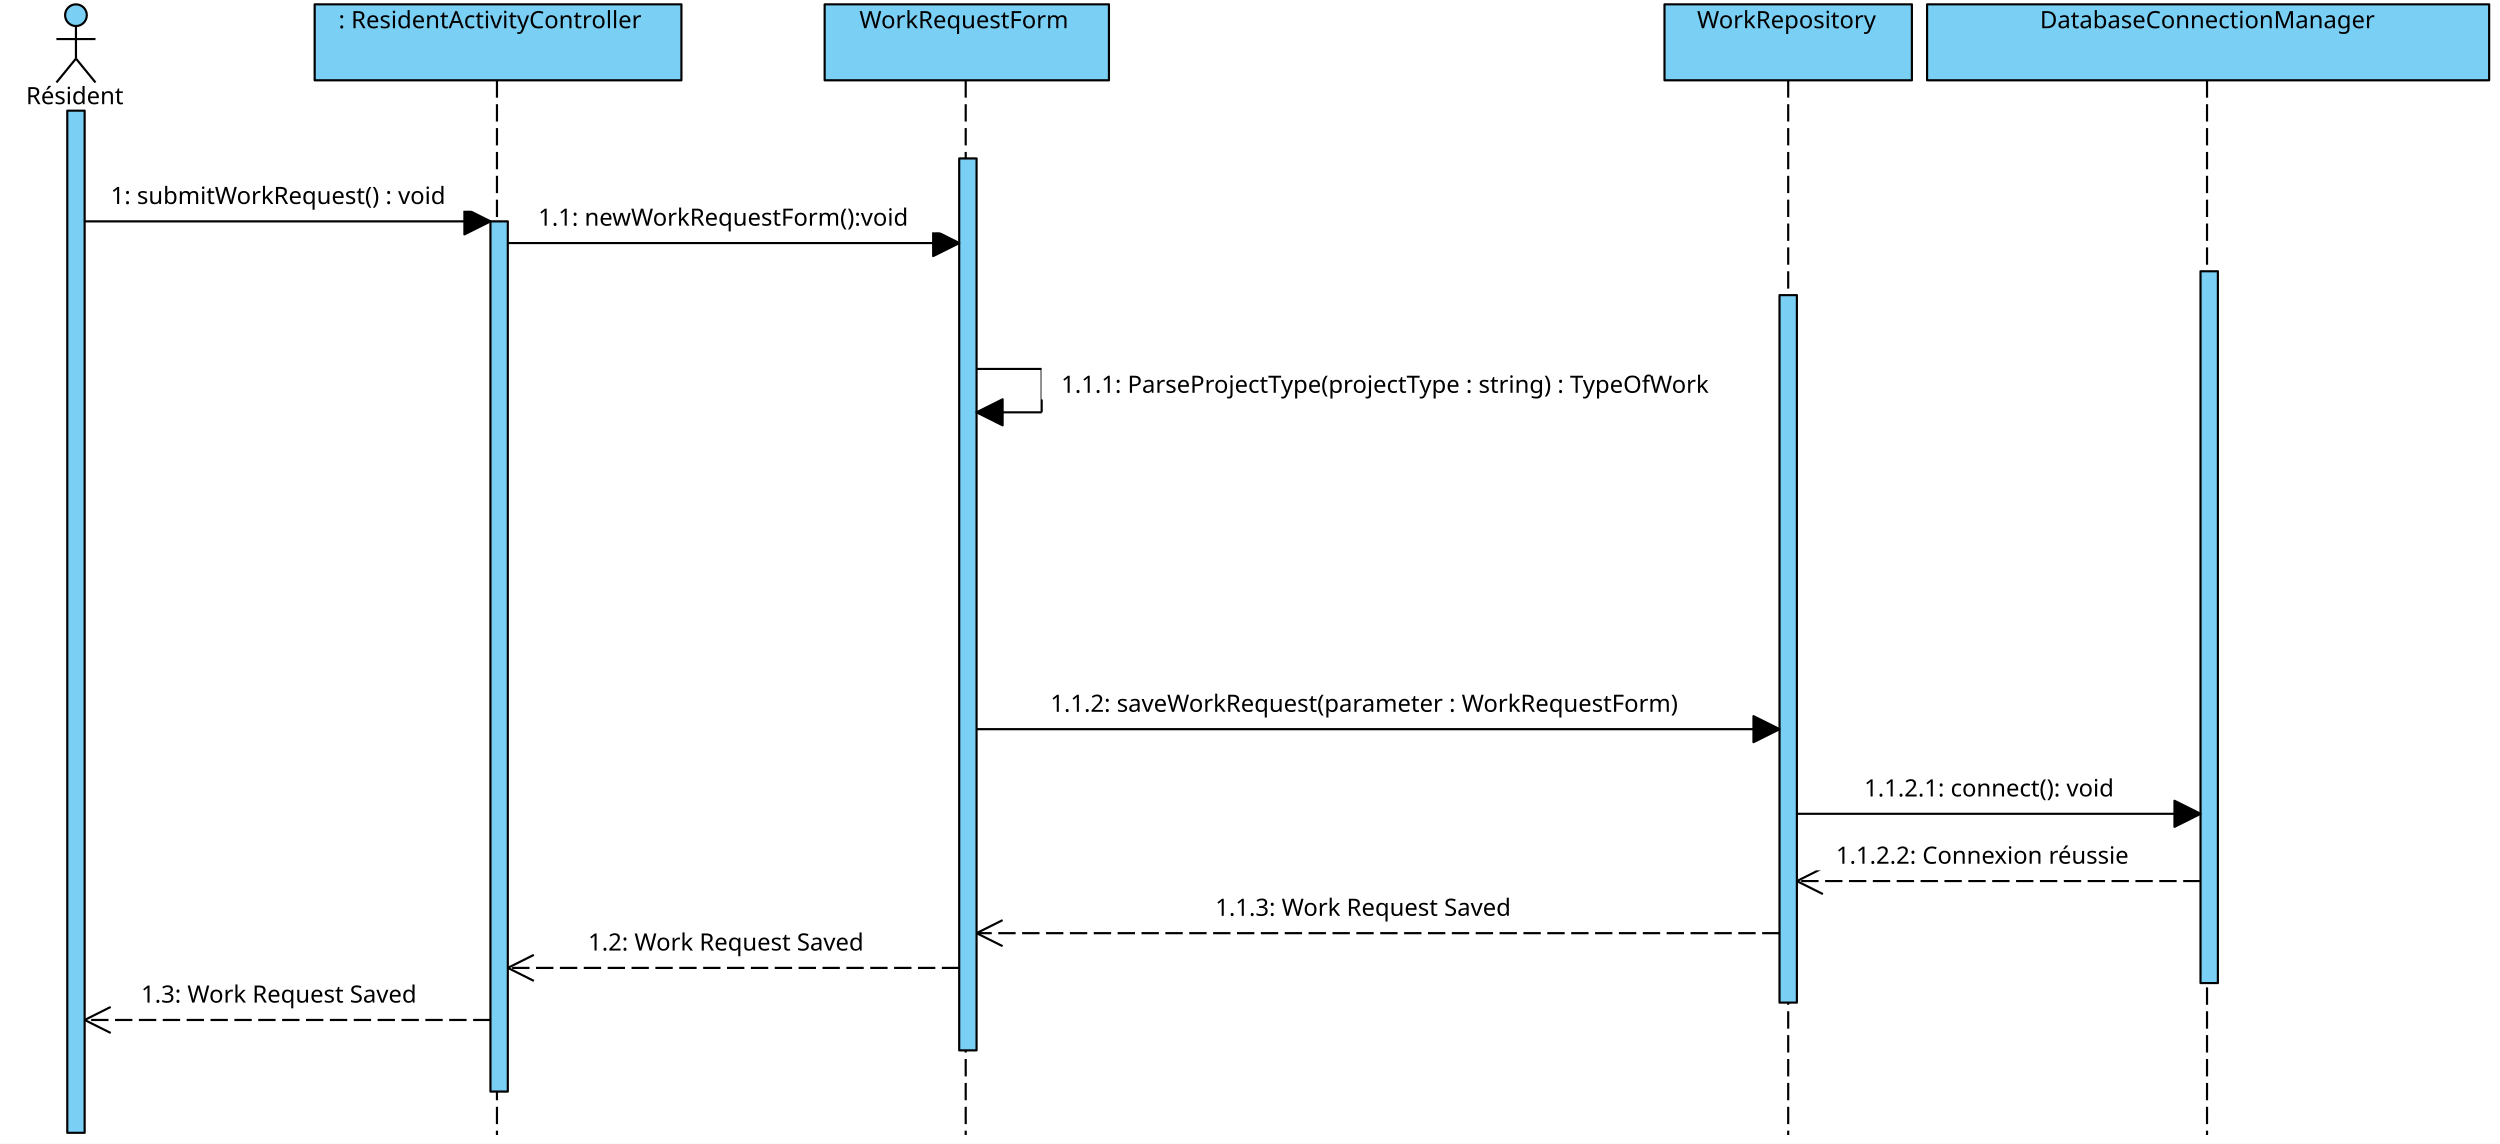
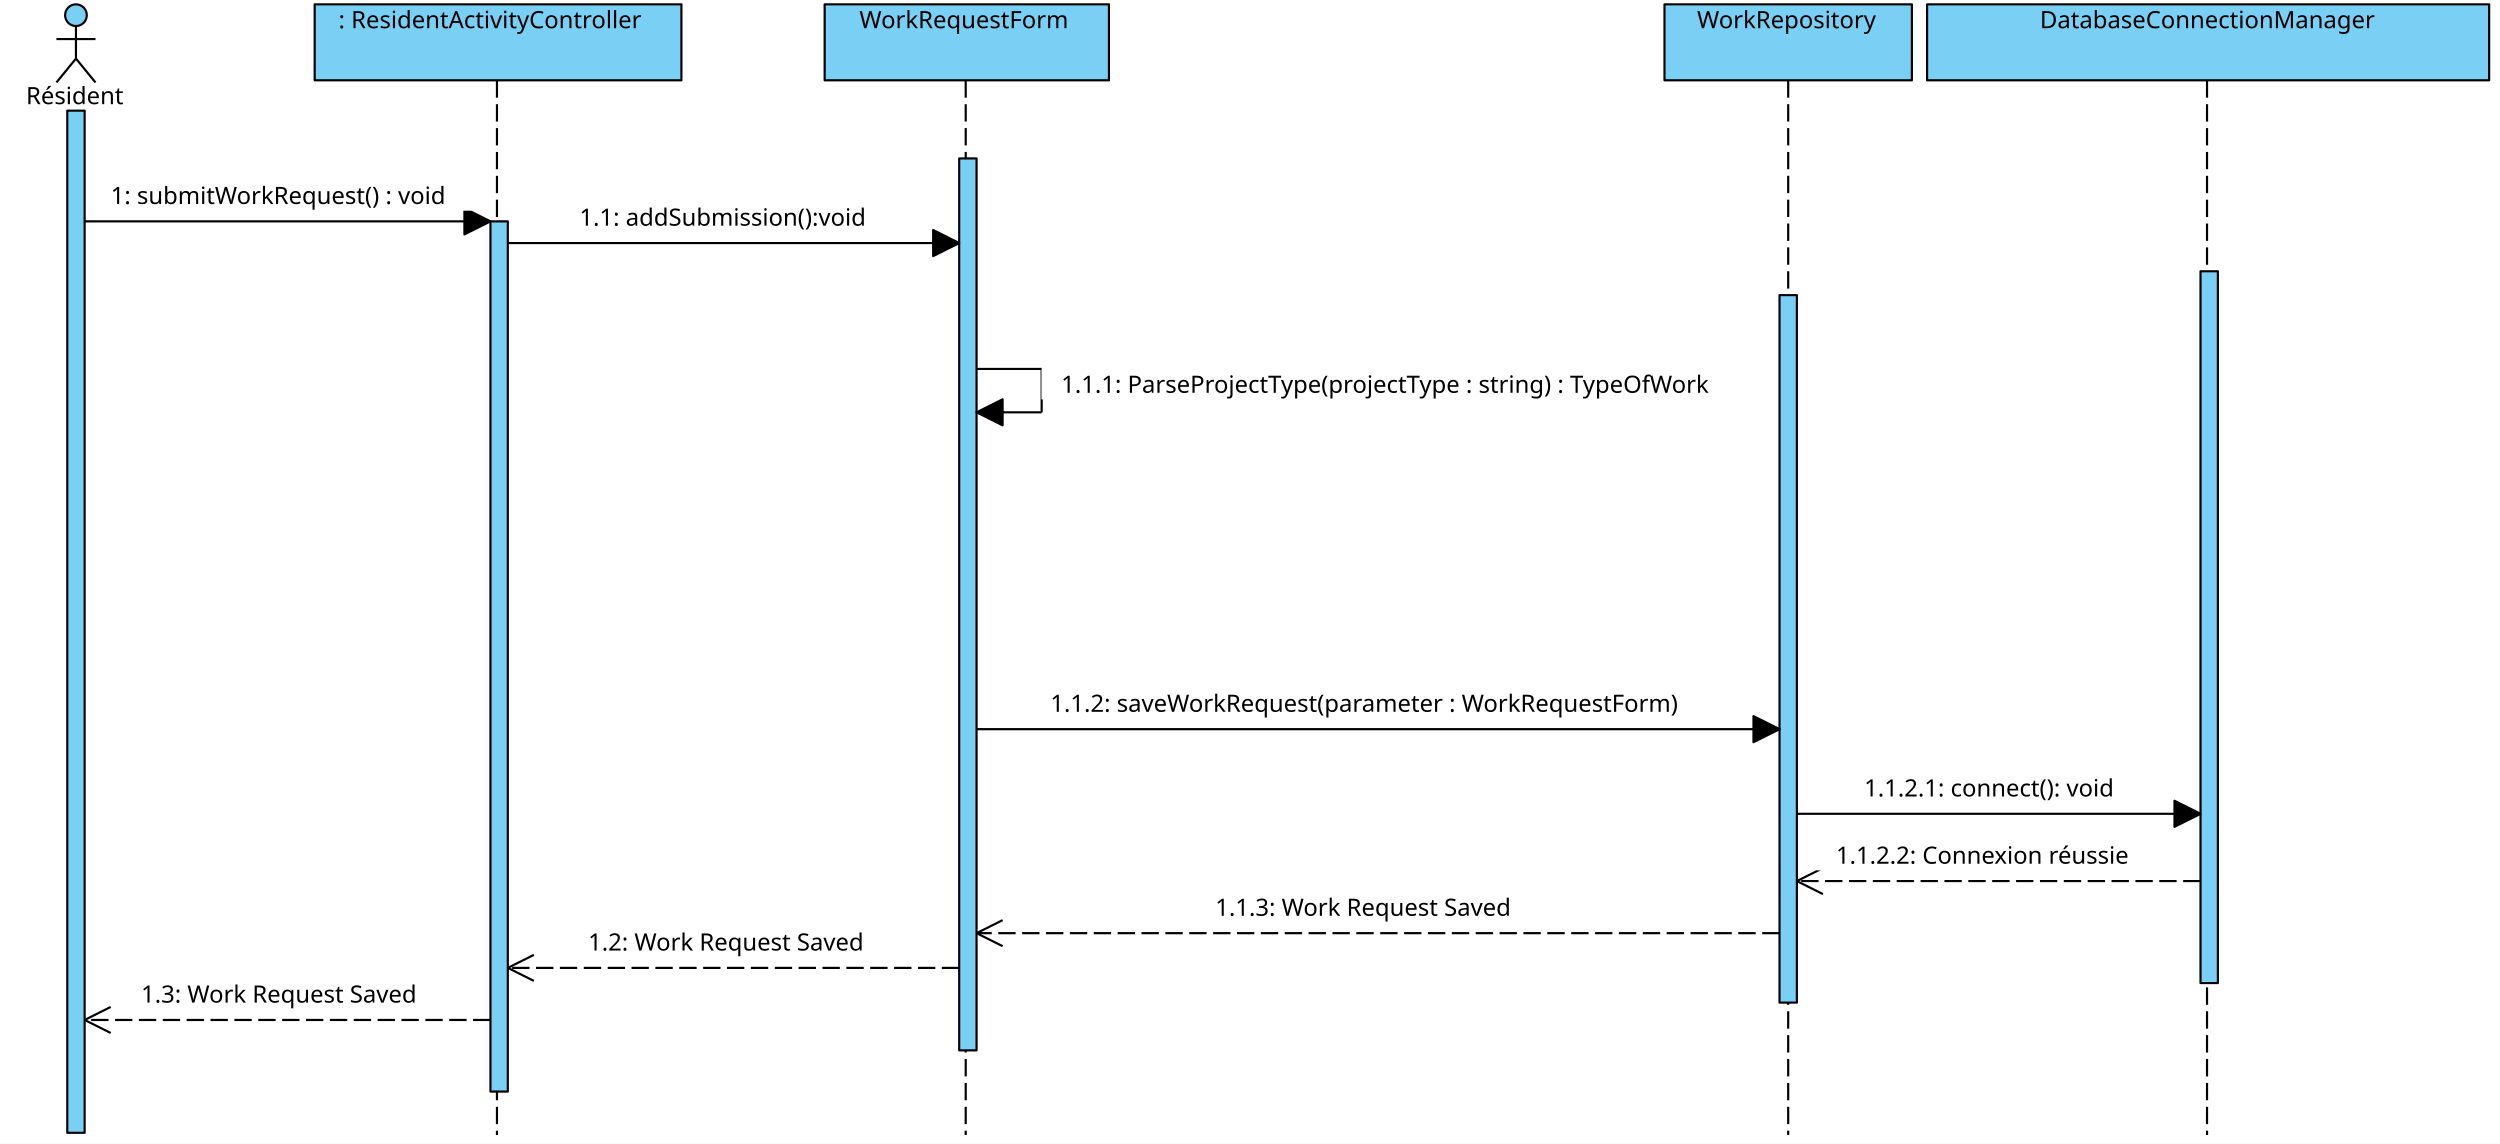
<svg xmlns="http://www.w3.org/2000/svg" fill-opacity="0" color-rendering="auto" color-interpolation="auto" text-rendering="auto" stroke="rgb(0,0,0)" stroke-linecap="square" width="1152" stroke-miterlimit="10" shape-rendering="auto" stroke-opacity="0" fill="rgb(0,0,0)" stroke-dasharray="none" font-weight="normal" stroke-width="1" height="527" font-family="'Dialog'" font-style="normal" stroke-linejoin="miter" font-size="12px" stroke-dashoffset="0" image-rendering="auto">
  <defs id="genericDefs" />
  <g>
    <defs id="defs1">
      <clipPath clipPathUnits="userSpaceOnUse" id="clipPath1">
        <path d="M-7 -7 L71 -7 L71 532 L-7 532 L-7 -7 Z" />
      </clipPath>
      <clipPath clipPathUnits="userSpaceOnUse" id="clipPath2">
        <path d="M-7 -7 L181 -7 L181 532 L-7 532 L-7 -7 Z" />
      </clipPath>
      <clipPath clipPathUnits="userSpaceOnUse" id="clipPath3">
        <path d="M-7 -7 L19 -7 L19 412 L-7 412 L-7 -7 Z" />
      </clipPath>
      <clipPath clipPathUnits="userSpaceOnUse" id="clipPath4">
        <path d="M-7 -7 L271 -7 L271 532 L-7 532 L-7 -7 Z" />
      </clipPath>
      <clipPath clipPathUnits="userSpaceOnUse" id="clipPath5">
        <path d="M-7 -7 L126 -7 L126 532 L-7 532 L-7 -7 Z" />
      </clipPath>
      <clipPath clipPathUnits="userSpaceOnUse" id="clipPath6">
        <path d="M-7 -7 L19 -7 L19 337 L-7 337 L-7 -7 Z" />
      </clipPath>
      <clipPath clipPathUnits="userSpaceOnUse" id="clipPath7">
        <path d="M-7 -7 L19 -7 L19 339 L-7 339 L-7 -7 Z" />
      </clipPath>
      <clipPath clipPathUnits="userSpaceOnUse" id="clipPath8">
        <path d="M-7 -7 L143 -7 L143 532 L-7 532 L-7 -7 Z" />
      </clipPath>
      <clipPath clipPathUnits="userSpaceOnUse" id="clipPath9">
        <path d="M-7 -7 L19 -7 L19 422 L-7 422 L-7 -7 Z" />
      </clipPath>
      <clipPath clipPathUnits="userSpaceOnUse" id="clipPath10">
        <path d="M-66 -14 L132 -14 L132 28 L-66 28 L-66 -14 Z" />
      </clipPath>
      <clipPath clipPathUnits="userSpaceOnUse" id="clipPath11">
        <path d="M-170 -14 L340 -14 L340 28 L-170 28 L-170 -14 Z" />
      </clipPath>
      <clipPath clipPathUnits="userSpaceOnUse" id="clipPath12">
        <path d="M-260 -14 L520 -14 L520 28 L-260 28 L-260 -14 Z" />
      </clipPath>
      <clipPath clipPathUnits="userSpaceOnUse" id="clipPath13">
        <path d="M-115 -14 L230 -14 L230 28 L-115 28 L-115 -14 Z" />
      </clipPath>
      <clipPath clipPathUnits="userSpaceOnUse" id="clipPath14">
        <path d="M-132 -14 L264 -14 L264 28 L-132 28 L-132 -14 Z" />
      </clipPath>
      <clipPath clipPathUnits="userSpaceOnUse" id="clipPath15">
        <path d="M0 0 L291 0 L291 104 L0 104 L0 0 Z" />
      </clipPath>
      <clipPath clipPathUnits="userSpaceOnUse" id="clipPath16">
-         <path d="M233 31 L233 45 L52 45 L52 31 ZM0 0 L0 104 L291 104 L291 55 L250 55 L250 41 L291 41 L291 0 Z" />
+         <path d="M233 31 L233 45 L52 45 L52 31 ZM0 0 L0 104 L291 104 L291 55 L268 55 L268 41 L291 41 L291 0 Z" />
      </clipPath>
      <clipPath clipPathUnits="userSpaceOnUse" id="clipPath17">
        <path d="M0 0 L474 0 L474 104 L0 104 L0 0 Z" />
      </clipPath>
      <clipPath clipPathUnits="userSpaceOnUse" id="clipPath18">
        <path d="M392 31 L392 45 L74 45 L74 31 ZM0 0 L0 104 L437 104 L437 101 L474 101 L474 84 L449 84 L449 70 L474 70 L474 0 Z" />
      </clipPath>
      <clipPath clipPathUnits="userSpaceOnUse" id="clipPath19">
        <path d="M0 0 L290 0 L290 104 L0 104 L0 0 Z" />
      </clipPath>
      <clipPath clipPathUnits="userSpaceOnUse" id="clipPath20">
        <path d="M215 31 L215 45 L71 45 L71 31 ZM224 62 L224 76 L59 76 L59 62 ZM14 0 L14 6 L0 6 L0 104 L290 104 L290 0 Z" />
      </clipPath>
      <clipPath clipPathUnits="userSpaceOnUse" id="clipPath21">
        <path d="M224 31 L224 45 L59 45 L59 31 ZM0 0 L0 104 L290 104 L290 0 L215 0 L215 14 L71 14 L71 0 Z" />
      </clipPath>
      <clipPath clipPathUnits="userSpaceOnUse" id="clipPath22">
        <path d="M314 31 L314 45 L151 45 L151 31 ZM0 0 L0 47 L13 47 L13 61 L0 61 L0 104 L474 104 L474 21 L437 21 L437 7 L474 7 L474 0 Z" />
      </clipPath>
      <clipPath clipPathUnits="userSpaceOnUse" id="clipPath23">
        <path d="M218 31 L218 45 L66 45 L66 31 ZM0 0 L0 104 L291 104 L291 21 L272 21 L272 7 L291 7 L291 0 Z" />
      </clipPath>
      <clipPath clipPathUnits="userSpaceOnUse" id="clipPath24">
        <path d="M0 0 L312 0 L312 104 L0 104 L0 0 Z" />
      </clipPath>
      <clipPath clipPathUnits="userSpaceOnUse" id="clipPath25">
-         <path d="M252 31 L252 45 L55 45 L55 31 ZM0 0 L0 21 L38 21 L38 35 L0 35 L0 104 L312 104 L312 0 Z" />
+         <path d="M232 31 L232 45 L73 45 L73 31 ZM0 0 L0 21 L38 21 L38 35 L0 35 L0 104 L312 104 L312 0 Z" />
      </clipPath>
      <clipPath clipPathUnits="userSpaceOnUse" id="clipPath26">
        <path d="M0 0 L134 0 L134 124 L0 124 L0 0 Z" />
      </clipPath>
      <clipPath clipPathUnits="userSpaceOnUse" id="clipPath27">
        <path d="M0 0 L0 124 L134 124 L134 64 L80 64 L80 50 L134 50 L134 0 Z" />
      </clipPath>
      <clipPath clipPathUnits="userSpaceOnUse" id="clipPath28">
        <path d="M229 31 L229 45 L77 45 L77 31 ZM0 0 L0 55 L23 55 L23 69 L0 69 L0 104 L312 104 L312 0 Z" />
      </clipPath>
      <clipPath clipPathUnits="userSpaceOnUse" id="clipPath29">
        <path d="M-152 -14 L304 -14 L304 28 L-152 28 L-152 -14 Z" />
      </clipPath>
      <clipPath clipPathUnits="userSpaceOnUse" id="clipPath30">
        <path d="M-334 -14 L668 -14 L668 28 L-334 28 L-334 -14 Z" />
      </clipPath>
      <clipPath clipPathUnits="userSpaceOnUse" id="clipPath31">
-         <path d="M-197 -14 L394 -14 L394 28 L-197 28 L-197 -14 Z" />
+         <path d="M-159 -14 L318 -14 L318 28 L-159 28 L-159 -14 Z" />
      </clipPath>
      <clipPath clipPathUnits="userSpaceOnUse" id="clipPath32">
        <path d="M-163 -14 L326 -14 L326 28 L-163 28 L-163 -14 Z" />
      </clipPath>
      <clipPath clipPathUnits="userSpaceOnUse" id="clipPath33">
        <path d="M-165 -14 L330 -14 L330 28 L-165 28 L-165 -14 Z" />
      </clipPath>
      <clipPath clipPathUnits="userSpaceOnUse" id="clipPath34">
        <path d="M-144 -14 L288 -14 L288 28 L-144 28 L-144 -14 Z" />
      </clipPath>
      <clipPath clipPathUnits="userSpaceOnUse" id="clipPath35">
        <path d="M-318 -14 L636 -14 L636 28 L-318 28 L-318 -14 Z" />
      </clipPath>
      <clipPath clipPathUnits="userSpaceOnUse" id="clipPath36">
        <path d="M-181 -14 L362 -14 L362 28 L-181 28 L-181 -14 Z" />
      </clipPath>
    </defs>
    <g fill="white" text-rendering="geometricPrecision" fill-opacity="1" stroke-opacity="1" stroke="white">
      <rect x="0" width="1152" height="527" y="0" stroke="none" />
    </g>
    <g font-size="11px" transform="translate(5,2)" fill-opacity="1" fill="rgb(122,207,245)" text-rendering="geometricPrecision" image-rendering="optimizeQuality" font-family="sans-serif" stroke="rgb(122,207,245)" stroke-opacity="1">
      <circle r="5" clip-path="url(#clipPath1)" cx="30" cy="5" stroke="none" />
      <rect x="26" width="8" height="471" y="49" clip-path="url(#clipPath1)" stroke="none" />
    </g>
    <g stroke-linecap="butt" font-size="11px" transform="translate(5,2)" fill-opacity="1" fill="black" text-rendering="geometricPrecision" image-rendering="optimizeQuality" font-family="sans-serif" stroke-linejoin="round" stroke="black" stroke-opacity="1" stroke-miterlimit="0">
      <circle fill="none" r="5" clip-path="url(#clipPath1)" cx="30" cy="5" />
      <rect fill="none" x="26" width="8" height="471" y="49" clip-path="url(#clipPath1)" />
      <line y2="25" fill="none" x1="30" clip-path="url(#clipPath1)" x2="30" y1="10" />
      <line y2="36" fill="none" x1="30" clip-path="url(#clipPath1)" x2="21" y1="25" />
      <line y2="36" fill="none" x1="30" clip-path="url(#clipPath1)" x2="39" y1="25" />
      <line y2="16" fill="none" x1="21" clip-path="url(#clipPath1)" x2="39" y1="16" />
    </g>
    <g font-size="11px" transform="translate(145,2)" fill-opacity="1" fill="rgb(122,207,245)" text-rendering="geometricPrecision" image-rendering="optimizeQuality" font-family="sans-serif" stroke="rgb(122,207,245)" stroke-opacity="1">
      <rect x="0" width="169" height="35" y="0" clip-path="url(#clipPath2)" stroke="none" />
    </g>
    <g stroke-linecap="butt" font-size="11px" transform="translate(145,2)" fill-opacity="1" fill="black" text-rendering="geometricPrecision" image-rendering="optimizeQuality" font-family="sans-serif" stroke-linejoin="round" stroke="black" stroke-opacity="1" stroke-miterlimit="0">
      <rect fill="none" x="0" width="169" height="35" y="0" clip-path="url(#clipPath2)" />
      <line clip-path="url(#clipPath2)" fill="none" x1="84" x2="84" y1="35" y2="521" stroke-linejoin="bevel" stroke-dasharray="8,3" />
    </g>
    <g font-size="11px" transform="translate(226,102)" fill-opacity="1" fill="rgb(122,207,245)" text-rendering="geometricPrecision" image-rendering="optimizeQuality" font-family="sans-serif" stroke="rgb(122,207,245)" stroke-opacity="1">
      <rect x="0" width="8" height="401" y="0" clip-path="url(#clipPath3)" stroke="none" />
    </g>
    <g stroke-linecap="butt" font-size="11px" transform="translate(226,102)" fill-opacity="1" fill="black" text-rendering="geometricPrecision" image-rendering="optimizeQuality" font-family="sans-serif" stroke-linejoin="round" stroke="black" stroke-opacity="1" stroke-miterlimit="0">
      <rect fill="none" x="0" width="8" height="401" y="0" clip-path="url(#clipPath3)" />
    </g>
    <g font-size="11px" transform="translate(888,2)" fill-opacity="1" fill="rgb(122,207,245)" text-rendering="geometricPrecision" image-rendering="optimizeQuality" font-family="sans-serif" stroke="rgb(122,207,245)" stroke-opacity="1">
      <rect x="0" width="259" height="35" y="0" clip-path="url(#clipPath4)" stroke="none" />
    </g>
    <g stroke-linecap="butt" font-size="11px" transform="translate(888,2)" fill-opacity="1" fill="black" text-rendering="geometricPrecision" image-rendering="optimizeQuality" font-family="sans-serif" stroke-linejoin="round" stroke="black" stroke-opacity="1" stroke-miterlimit="0">
      <rect fill="none" x="0" width="259" height="35" y="0" clip-path="url(#clipPath4)" />
      <line clip-path="url(#clipPath4)" fill="none" x1="129" x2="129" y1="35" y2="521" stroke-linejoin="bevel" stroke-dasharray="8,3" />
    </g>
    <g font-size="11px" transform="translate(767,2)" fill-opacity="1" fill="rgb(122,207,245)" text-rendering="geometricPrecision" image-rendering="optimizeQuality" font-family="sans-serif" stroke="rgb(122,207,245)" stroke-opacity="1">
      <rect x="0" width="114" height="35" y="0" clip-path="url(#clipPath5)" stroke="none" />
    </g>
    <g stroke-linecap="butt" font-size="11px" transform="translate(767,2)" fill-opacity="1" fill="black" text-rendering="geometricPrecision" image-rendering="optimizeQuality" font-family="sans-serif" stroke-linejoin="round" stroke="black" stroke-opacity="1" stroke-miterlimit="0">
      <rect fill="none" x="0" width="114" height="35" y="0" clip-path="url(#clipPath5)" />
      <line clip-path="url(#clipPath5)" fill="none" x1="57" x2="57" y1="35" y2="521" stroke-linejoin="bevel" stroke-dasharray="8,3" />
    </g>
    <g font-size="11px" transform="translate(820,136)" fill-opacity="1" fill="rgb(122,207,245)" text-rendering="geometricPrecision" image-rendering="optimizeQuality" font-family="sans-serif" stroke="rgb(122,207,245)" stroke-opacity="1">
      <rect x="0" width="8" height="326" y="0" clip-path="url(#clipPath6)" stroke="none" />
    </g>
    <g stroke-linecap="butt" font-size="11px" transform="translate(820,136)" fill-opacity="1" fill="black" text-rendering="geometricPrecision" image-rendering="optimizeQuality" font-family="sans-serif" stroke-linejoin="round" stroke="black" stroke-opacity="1" stroke-miterlimit="0">
      <rect fill="none" x="0" width="8" height="326" y="0" clip-path="url(#clipPath6)" />
    </g>
    <g font-size="11px" transform="translate(1014,125)" fill-opacity="1" fill="rgb(122,207,245)" text-rendering="geometricPrecision" image-rendering="optimizeQuality" font-family="sans-serif" stroke="rgb(122,207,245)" stroke-opacity="1">
      <rect x="0" width="8" height="328" y="0" clip-path="url(#clipPath7)" stroke="none" />
    </g>
    <g stroke-linecap="butt" font-size="11px" transform="translate(1014,125)" fill-opacity="1" fill="black" text-rendering="geometricPrecision" image-rendering="optimizeQuality" font-family="sans-serif" stroke-linejoin="round" stroke="black" stroke-opacity="1" stroke-miterlimit="0">
      <rect fill="none" x="0" width="8" height="328" y="0" clip-path="url(#clipPath7)" />
    </g>
    <g font-size="11px" transform="translate(380,2)" fill-opacity="1" fill="rgb(122,207,245)" text-rendering="geometricPrecision" image-rendering="optimizeQuality" font-family="sans-serif" stroke="rgb(122,207,245)" stroke-opacity="1">
      <rect x="0" width="131" height="35" y="0" clip-path="url(#clipPath8)" stroke="none" />
    </g>
    <g stroke-linecap="butt" font-size="11px" transform="translate(380,2)" fill-opacity="1" fill="black" text-rendering="geometricPrecision" image-rendering="optimizeQuality" font-family="sans-serif" stroke-linejoin="round" stroke="black" stroke-opacity="1" stroke-miterlimit="0">
      <rect fill="none" x="0" width="131" height="35" y="0" clip-path="url(#clipPath8)" />
      <line clip-path="url(#clipPath8)" fill="none" x1="65" x2="65" y1="35" y2="521" stroke-linejoin="bevel" stroke-dasharray="8,3" />
    </g>
    <g font-size="11px" transform="translate(442,73)" fill-opacity="1" fill="rgb(122,207,245)" text-rendering="geometricPrecision" image-rendering="optimizeQuality" font-family="sans-serif" stroke="rgb(122,207,245)" stroke-opacity="1">
      <rect x="0" width="8" height="411" y="0" clip-path="url(#clipPath9)" stroke="none" />
    </g>
    <g stroke-linecap="butt" font-size="11px" transform="translate(442,73)" fill-opacity="1" fill="black" text-rendering="geometricPrecision" image-rendering="optimizeQuality" font-family="sans-serif" stroke-linejoin="round" stroke="black" stroke-opacity="1" stroke-miterlimit="0">
      <rect fill="none" x="0" width="8" height="411" y="0" clip-path="url(#clipPath9)" />
    </g>
    <g font-size="11px" transform="translate(2,37)" fill-opacity="1" fill="black" text-rendering="geometricPrecision" image-rendering="optimizeQuality" font-family="sans-serif" stroke="black" stroke-opacity="1">
      <text x="10" xml:space="preserve" y="11" clip-path="url(#clipPath10)" stroke="none">Résident</text>
    </g>
    <g font-size="11px" transform="translate(145,2)" fill-opacity="1" fill="black" text-rendering="geometricPrecision" image-rendering="optimizeQuality" font-family="sans-serif" stroke="black" stroke-opacity="1">
      <text x="11" xml:space="preserve" y="11" clip-path="url(#clipPath11)" stroke="none">: ResidentActivityController</text>
    </g>
    <g font-size="11px" transform="translate(888,2)" fill-opacity="1" fill="black" text-rendering="geometricPrecision" image-rendering="optimizeQuality" font-family="sans-serif" stroke="black" stroke-opacity="1">
      <text x="52" xml:space="preserve" y="11" clip-path="url(#clipPath12)" stroke="none">DatabaseConnectionManager</text>
    </g>
    <g font-size="11px" transform="translate(767,2)" fill-opacity="1" fill="black" text-rendering="geometricPrecision" image-rendering="optimizeQuality" font-family="sans-serif" stroke="black" stroke-opacity="1">
      <text x="15" xml:space="preserve" y="11" clip-path="url(#clipPath13)" stroke="none">WorkRepository</text>
    </g>
    <g font-size="11px" transform="translate(380,2)" fill-opacity="1" fill="black" text-rendering="geometricPrecision" image-rendering="optimizeQuality" font-family="sans-serif" stroke="black" stroke-opacity="1">
      <text x="16" xml:space="preserve" y="11" clip-path="url(#clipPath14)" stroke="none">WorkRequestForm</text>
    </g>
    <g stroke-linecap="butt" font-size="11px" transform="translate(-11,52)" fill-opacity="1" fill="black" text-rendering="geometricPrecision" image-rendering="optimizeQuality" font-family="sans-serif" stroke-linejoin="round" stroke="black" stroke-opacity="1">
      <line y2="50" fill="none" x1="50" clip-path="url(#clipPath16)" x2="237" y1="50" />
      <polygon points=" 237 50 225 44 225 56" clip-path="url(#clipPath16)" stroke="none" />
      <polygon fill="none" points=" 237 50 225 44 225 56" clip-path="url(#clipPath16)" />
    </g>
    <g stroke-linecap="butt" font-size="11px" transform="translate(400,286)" fill-opacity="1" fill="black" text-rendering="geometricPrecision" image-rendering="optimizeQuality" font-family="sans-serif" stroke-linejoin="round" stroke="black" stroke-opacity="1">
      <line y2="50" fill="none" x1="50" clip-path="url(#clipPath18)" x2="420" y1="50" />
      <polygon points=" 420 50 408 44 408 56" clip-path="url(#clipPath18)" stroke="none" />
      <polygon fill="none" points=" 420 50 408 44 408 56" clip-path="url(#clipPath18)" />
    </g>
    <g stroke-linecap="butt" font-size="11px" transform="translate(778,325)" fill-opacity="1" fill="black" text-rendering="geometricPrecision" image-rendering="optimizeQuality" font-family="sans-serif" stroke-linejoin="round" stroke="black" stroke-opacity="1">
      <line y2="50" fill="none" x1="50" clip-path="url(#clipPath20)" x2="236" y1="50" />
      <polygon points=" 236 50 224 44 224 56" clip-path="url(#clipPath20)" stroke="none" />
      <polygon fill="none" points=" 236 50 224 44 224 56" clip-path="url(#clipPath20)" />
    </g>
    <g fill-opacity="1" text-rendering="geometricPrecision" stroke="black" stroke-linecap="butt" transform="translate(778,356)" stroke-miterlimit="0" stroke-opacity="1" fill="black" stroke-dasharray="8,3" font-family="sans-serif" stroke-linejoin="round" font-size="11px" image-rendering="optimizeQuality">
      <line y2="50" fill="none" x1="236" clip-path="url(#clipPath21)" x2="50" y1="50" />
      <line clip-path="url(#clipPath21)" fill="none" x1="50" x2="62" y1="50" y2="56" stroke-dasharray="none" stroke-miterlimit="10" />
      <line clip-path="url(#clipPath21)" fill="none" x1="50" x2="62" y1="50" y2="44" stroke-dasharray="none" stroke-miterlimit="10" />
    </g>
    <g fill-opacity="1" text-rendering="geometricPrecision" stroke="black" stroke-linecap="butt" transform="translate(400,380)" stroke-miterlimit="0" stroke-opacity="1" fill="black" stroke-dasharray="8,3" font-family="sans-serif" stroke-linejoin="round" font-size="11px" image-rendering="optimizeQuality">
      <line y2="50" fill="none" x1="420" clip-path="url(#clipPath22)" x2="50" y1="50" />
      <line clip-path="url(#clipPath22)" fill="none" x1="50" x2="62" y1="50" y2="56" stroke-dasharray="none" stroke-miterlimit="10" />
      <line clip-path="url(#clipPath22)" fill="none" x1="50" x2="62" y1="50" y2="44" stroke-dasharray="none" stroke-miterlimit="10" />
    </g>
    <g fill-opacity="1" text-rendering="geometricPrecision" stroke="black" stroke-linecap="butt" transform="translate(-11,420)" stroke-miterlimit="0" stroke-opacity="1" fill="black" stroke-dasharray="8,3" font-family="sans-serif" stroke-linejoin="round" font-size="11px" image-rendering="optimizeQuality">
      <line y2="50" fill="none" x1="237" clip-path="url(#clipPath23)" x2="50" y1="50" />
      <line clip-path="url(#clipPath23)" fill="none" x1="50" x2="62" y1="50" y2="56" stroke-dasharray="none" stroke-miterlimit="10" />
      <line clip-path="url(#clipPath23)" fill="none" x1="50" x2="62" y1="50" y2="44" stroke-dasharray="none" stroke-miterlimit="10" />
    </g>
    <g stroke-linecap="butt" font-size="11px" transform="translate(184,62)" fill-opacity="1" fill="black" text-rendering="geometricPrecision" image-rendering="optimizeQuality" font-family="sans-serif" stroke-linejoin="round" stroke="black" stroke-opacity="1">
      <line y2="50" fill="none" x1="50" clip-path="url(#clipPath25)" x2="258" y1="50" />
      <polygon points=" 258 50 246 44 246 56" clip-path="url(#clipPath25)" stroke="none" />
      <polygon fill="none" points=" 258 50 246 44 246 56" clip-path="url(#clipPath25)" />
    </g>
    <g stroke-linecap="butt" font-size="11px" transform="translate(400,120)" fill-opacity="1" fill="black" text-rendering="geometricPrecision" image-rendering="optimizeQuality" font-family="sans-serif" stroke-linejoin="round" stroke="black" stroke-opacity="1">
      <line y2="50" fill="none" x1="50" clip-path="url(#clipPath27)" x2="80" y1="50" />
      <line y2="70" fill="none" x1="80" clip-path="url(#clipPath27)" x2="80" y1="50" />
      <line y2="70" fill="none" x1="80" clip-path="url(#clipPath27)" x2="50" y1="70" />
      <polygon points=" 50 70 62 76 62 64" clip-path="url(#clipPath27)" stroke="none" />
      <polygon fill="none" points=" 50 70 62 76 62 64" clip-path="url(#clipPath27)" />
    </g>
    <g fill-opacity="1" text-rendering="geometricPrecision" stroke="black" stroke-linecap="butt" transform="translate(184,396)" stroke-miterlimit="0" stroke-opacity="1" fill="black" stroke-dasharray="8,3" font-family="sans-serif" stroke-linejoin="round" font-size="11px" image-rendering="optimizeQuality">
      <line y2="50" fill="none" x1="258" clip-path="url(#clipPath28)" x2="50" y1="50" />
      <line clip-path="url(#clipPath28)" fill="none" x1="50" x2="62" y1="50" y2="56" stroke-dasharray="none" stroke-miterlimit="10" />
      <line clip-path="url(#clipPath28)" fill="none" x1="50" x2="62" y1="50" y2="44" stroke-dasharray="none" stroke-miterlimit="10" />
    </g>
    <g font-size="11px" transform="translate(261,427)" fill-opacity="1" fill="white" text-rendering="geometricPrecision" image-rendering="optimizeQuality" font-family="sans-serif" stroke="white" stroke-opacity="1">
      <rect x="0" width="152" height="14" y="0" clip-path="url(#clipPath29)" stroke="none" />
      <text fill="black" x="10" xml:space="preserve" y="11" clip-path="url(#clipPath29)" stroke="none">1.2: Work Request Saved</text>
    </g>
    <g font-size="11px" transform="translate(480,170)" fill-opacity="1" fill="white" text-rendering="geometricPrecision" image-rendering="optimizeQuality" font-family="sans-serif" stroke="white" stroke-opacity="1">
      <rect x="0" width="334" height="14" y="0" clip-path="url(#clipPath30)" stroke="none" />
      <text fill="black" x="9" xml:space="preserve" y="11" clip-path="url(#clipPath30)" stroke="none">1.1.1: ParseProjectType(projectType : string) : TypeOfWork</text>
    </g>
-     <g font-size="11px" transform="translate(239,93)" fill-opacity="1" fill="white" text-rendering="geometricPrecision" image-rendering="optimizeQuality" font-family="sans-serif" stroke="white" stroke-opacity="1">
-       <rect x="0" width="197" height="14" y="0" clip-path="url(#clipPath31)" stroke="none" />
-       <text fill="black" x="9" xml:space="preserve" y="11" clip-path="url(#clipPath31)" stroke="none">1.1: newWorkRequestForm():void</text>
+     <g font-size="11px" transform="translate(257,93)" fill-opacity="1" fill="white" text-rendering="geometricPrecision" image-rendering="optimizeQuality" font-family="sans-serif" stroke="white" stroke-opacity="1">
+       <rect x="0" width="159" height="14" y="0" clip-path="url(#clipPath31)" stroke="none" />
+       <text fill="black" x="10" xml:space="preserve" y="11" clip-path="url(#clipPath31)" stroke="none">1.1: addSubmission():void</text>
    </g>
    <g font-size="11px" transform="translate(55,451)" fill-opacity="1" fill="white" text-rendering="geometricPrecision" image-rendering="optimizeQuality" font-family="sans-serif" stroke="white" stroke-opacity="1">
      <rect x="0" width="152" height="14" y="0" clip-path="url(#clipPath29)" stroke="none" />
      <text fill="black" x="10" xml:space="preserve" y="11" clip-path="url(#clipPath29)" stroke="none">1.3: Work Request Saved</text>
    </g>
    <g font-size="11px" transform="translate(551,411)" fill-opacity="1" fill="white" text-rendering="geometricPrecision" image-rendering="optimizeQuality" font-family="sans-serif" stroke="white" stroke-opacity="1">
      <rect x="0" width="163" height="14" y="0" clip-path="url(#clipPath32)" stroke="none" />
      <text fill="black" x="9" xml:space="preserve" y="11" clip-path="url(#clipPath32)" stroke="none">1.1.3: Work Request Saved</text>
    </g>
    <g font-size="11px" transform="translate(837,387)" fill-opacity="1" fill="white" text-rendering="geometricPrecision" image-rendering="optimizeQuality" font-family="sans-serif" stroke="white" stroke-opacity="1">
      <rect x="0" width="165" height="14" y="0" clip-path="url(#clipPath33)" stroke="none" />
      <text fill="black" x="9" xml:space="preserve" y="11" clip-path="url(#clipPath33)" stroke="none">1.1.2.2: Connexion réussie</text>
    </g>
    <g font-size="11px" transform="translate(849,356)" fill-opacity="1" fill="white" text-rendering="geometricPrecision" image-rendering="optimizeQuality" font-family="sans-serif" stroke="white" stroke-opacity="1">
      <rect x="0" width="144" height="14" y="0" clip-path="url(#clipPath34)" stroke="none" />
      <text fill="black" x="10" xml:space="preserve" y="11" clip-path="url(#clipPath34)" stroke="none">1.1.2.1: connect(): void</text>
    </g>
    <g font-size="11px" transform="translate(474,317)" fill-opacity="1" fill="white" text-rendering="geometricPrecision" image-rendering="optimizeQuality" font-family="sans-serif" stroke="white" stroke-opacity="1">
      <rect x="0" width="318" height="14" y="0" clip-path="url(#clipPath35)" stroke="none" />
      <text fill="black" x="10" xml:space="preserve" y="11" clip-path="url(#clipPath35)" stroke="none">1.1.2: saveWorkRequest(parameter : WorkRequestForm)</text>
    </g>
    <g font-size="11px" transform="translate(41,83)" fill-opacity="1" fill="white" text-rendering="geometricPrecision" image-rendering="optimizeQuality" font-family="sans-serif" stroke="white" stroke-opacity="1">
      <rect x="0" width="181" height="14" y="0" clip-path="url(#clipPath36)" stroke="none" />
      <text fill="black" x="10" xml:space="preserve" y="11" clip-path="url(#clipPath36)" stroke="none">1: submitWorkRequest() : void</text>
    </g>
    <g font-size="8px" fill-opacity="1" fill="rgb(120,120,120)" text-rendering="geometricPrecision" image-rendering="optimizeQuality" stroke="rgb(120,120,120)" stroke-opacity="1">
      <text x="0" xml:space="preserve" y="10" stroke="none" />
    </g>
  </g>
</svg>
